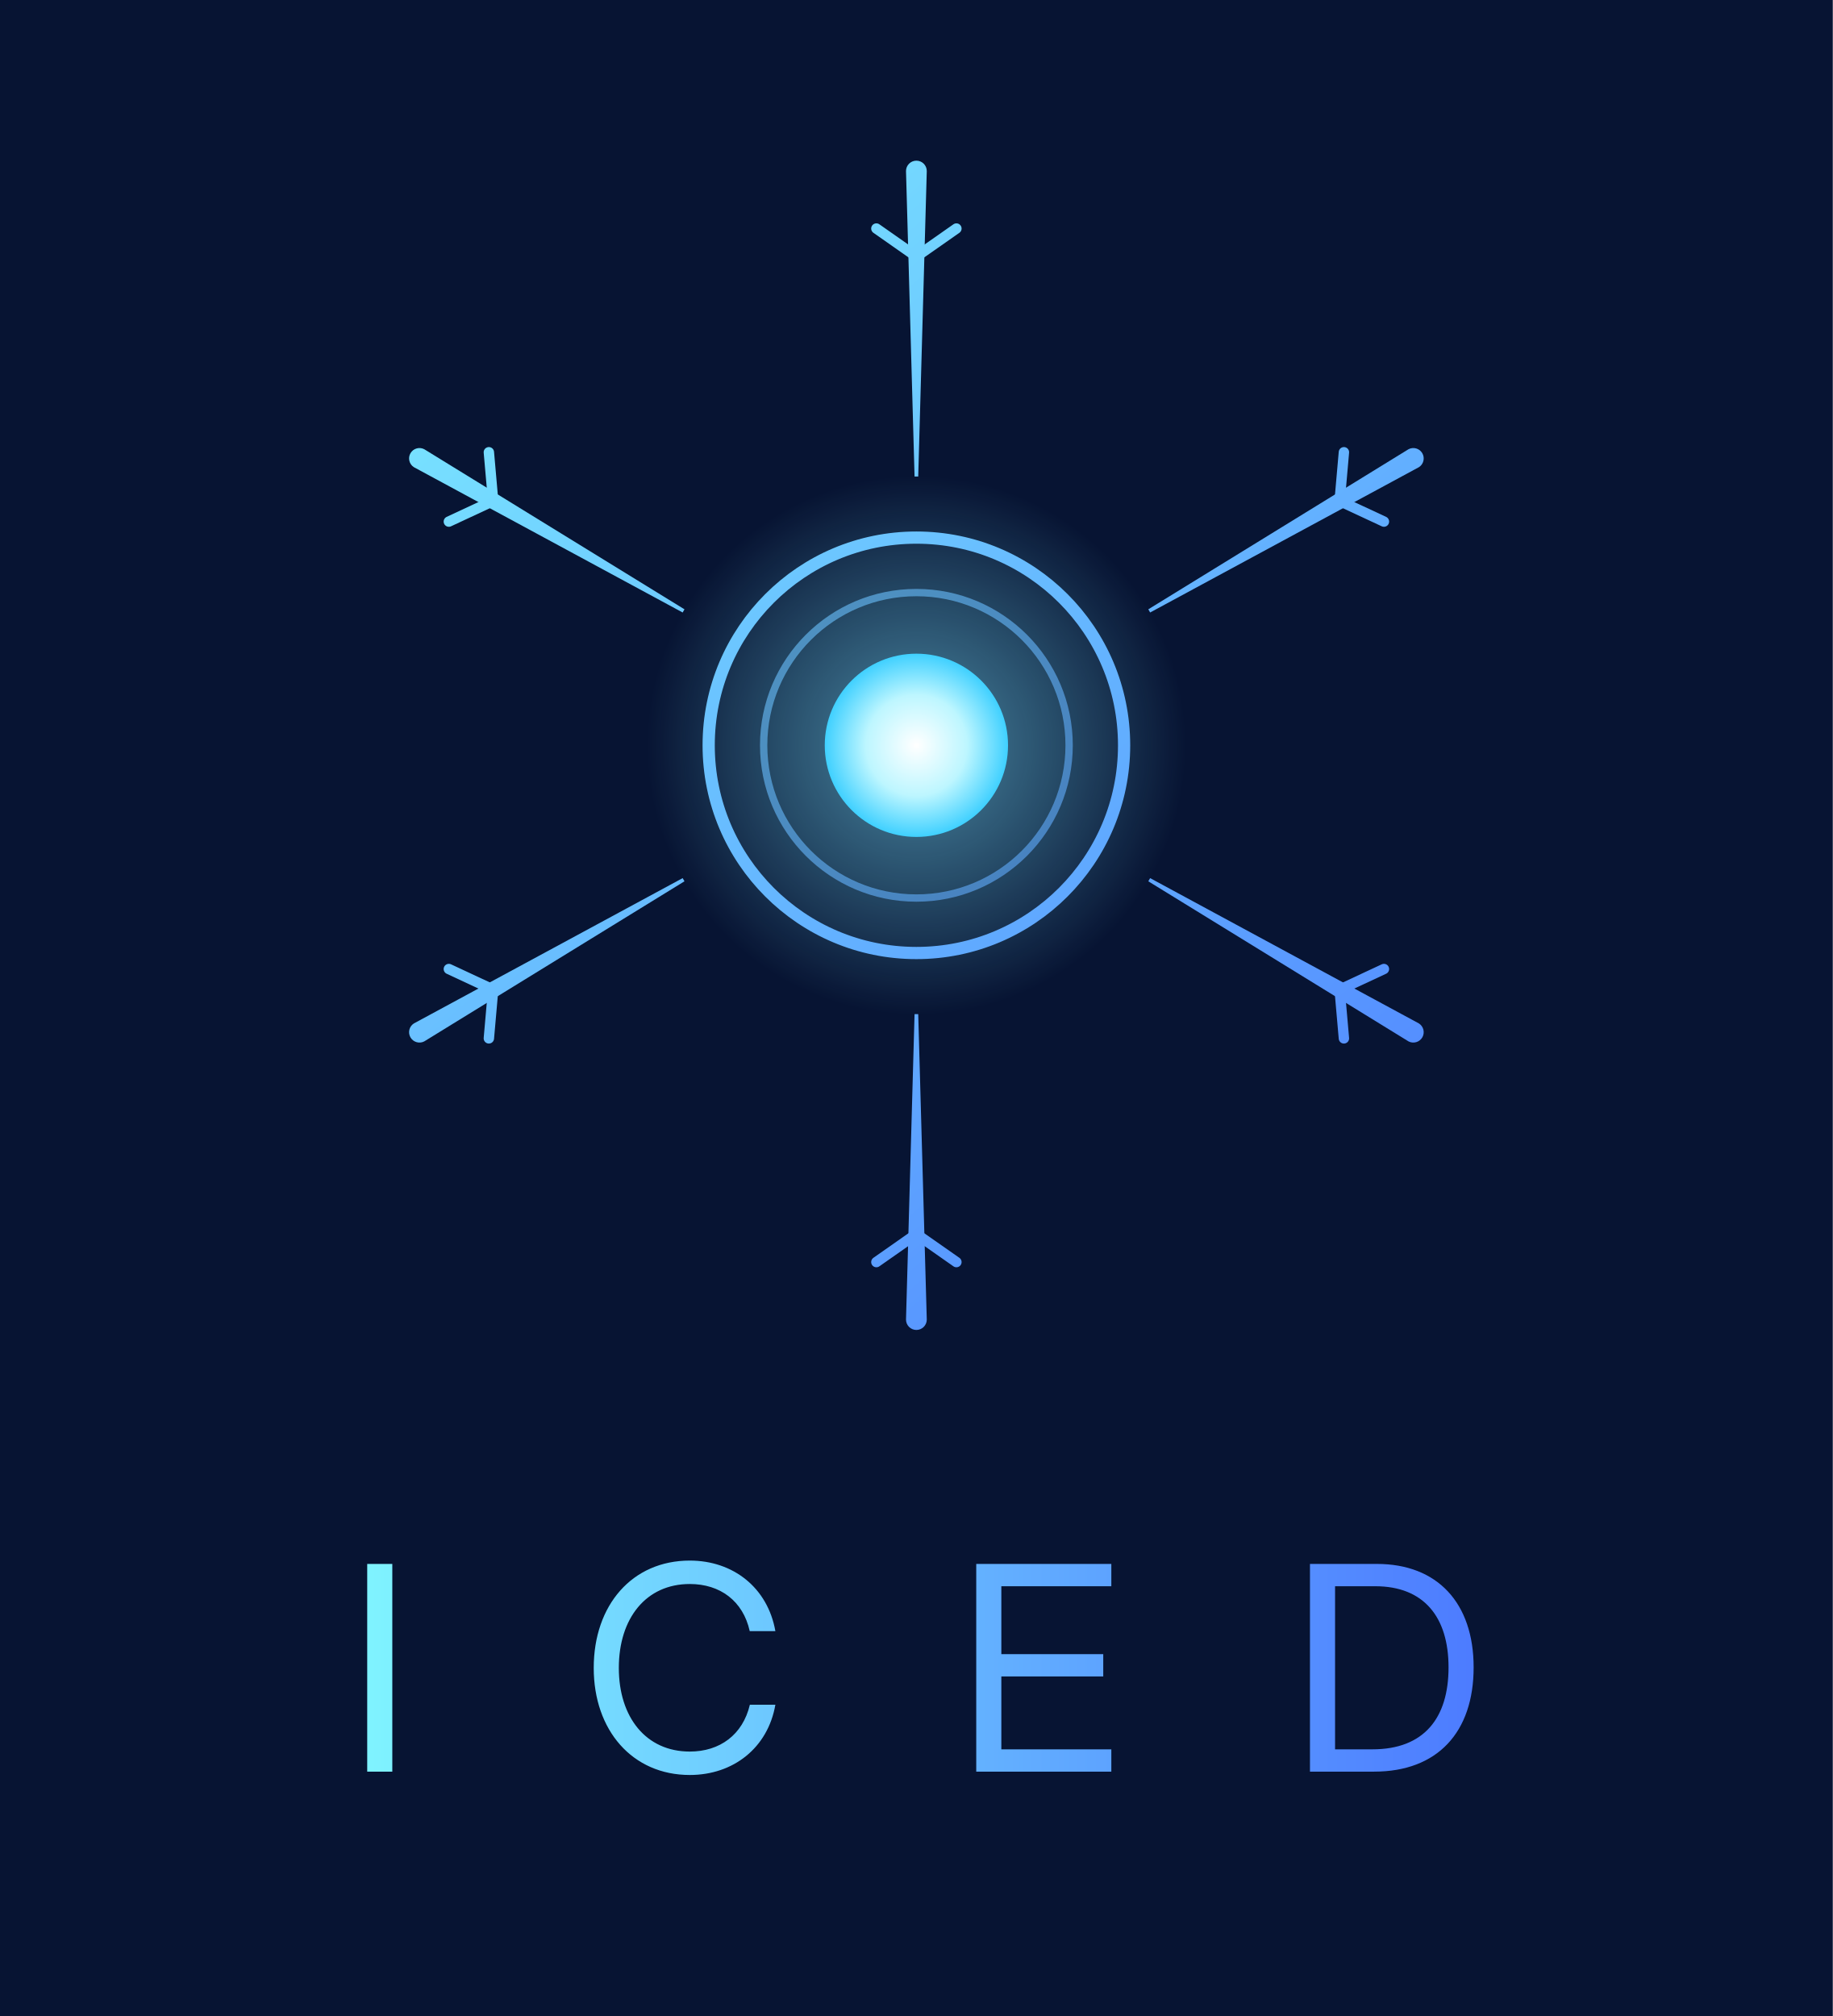
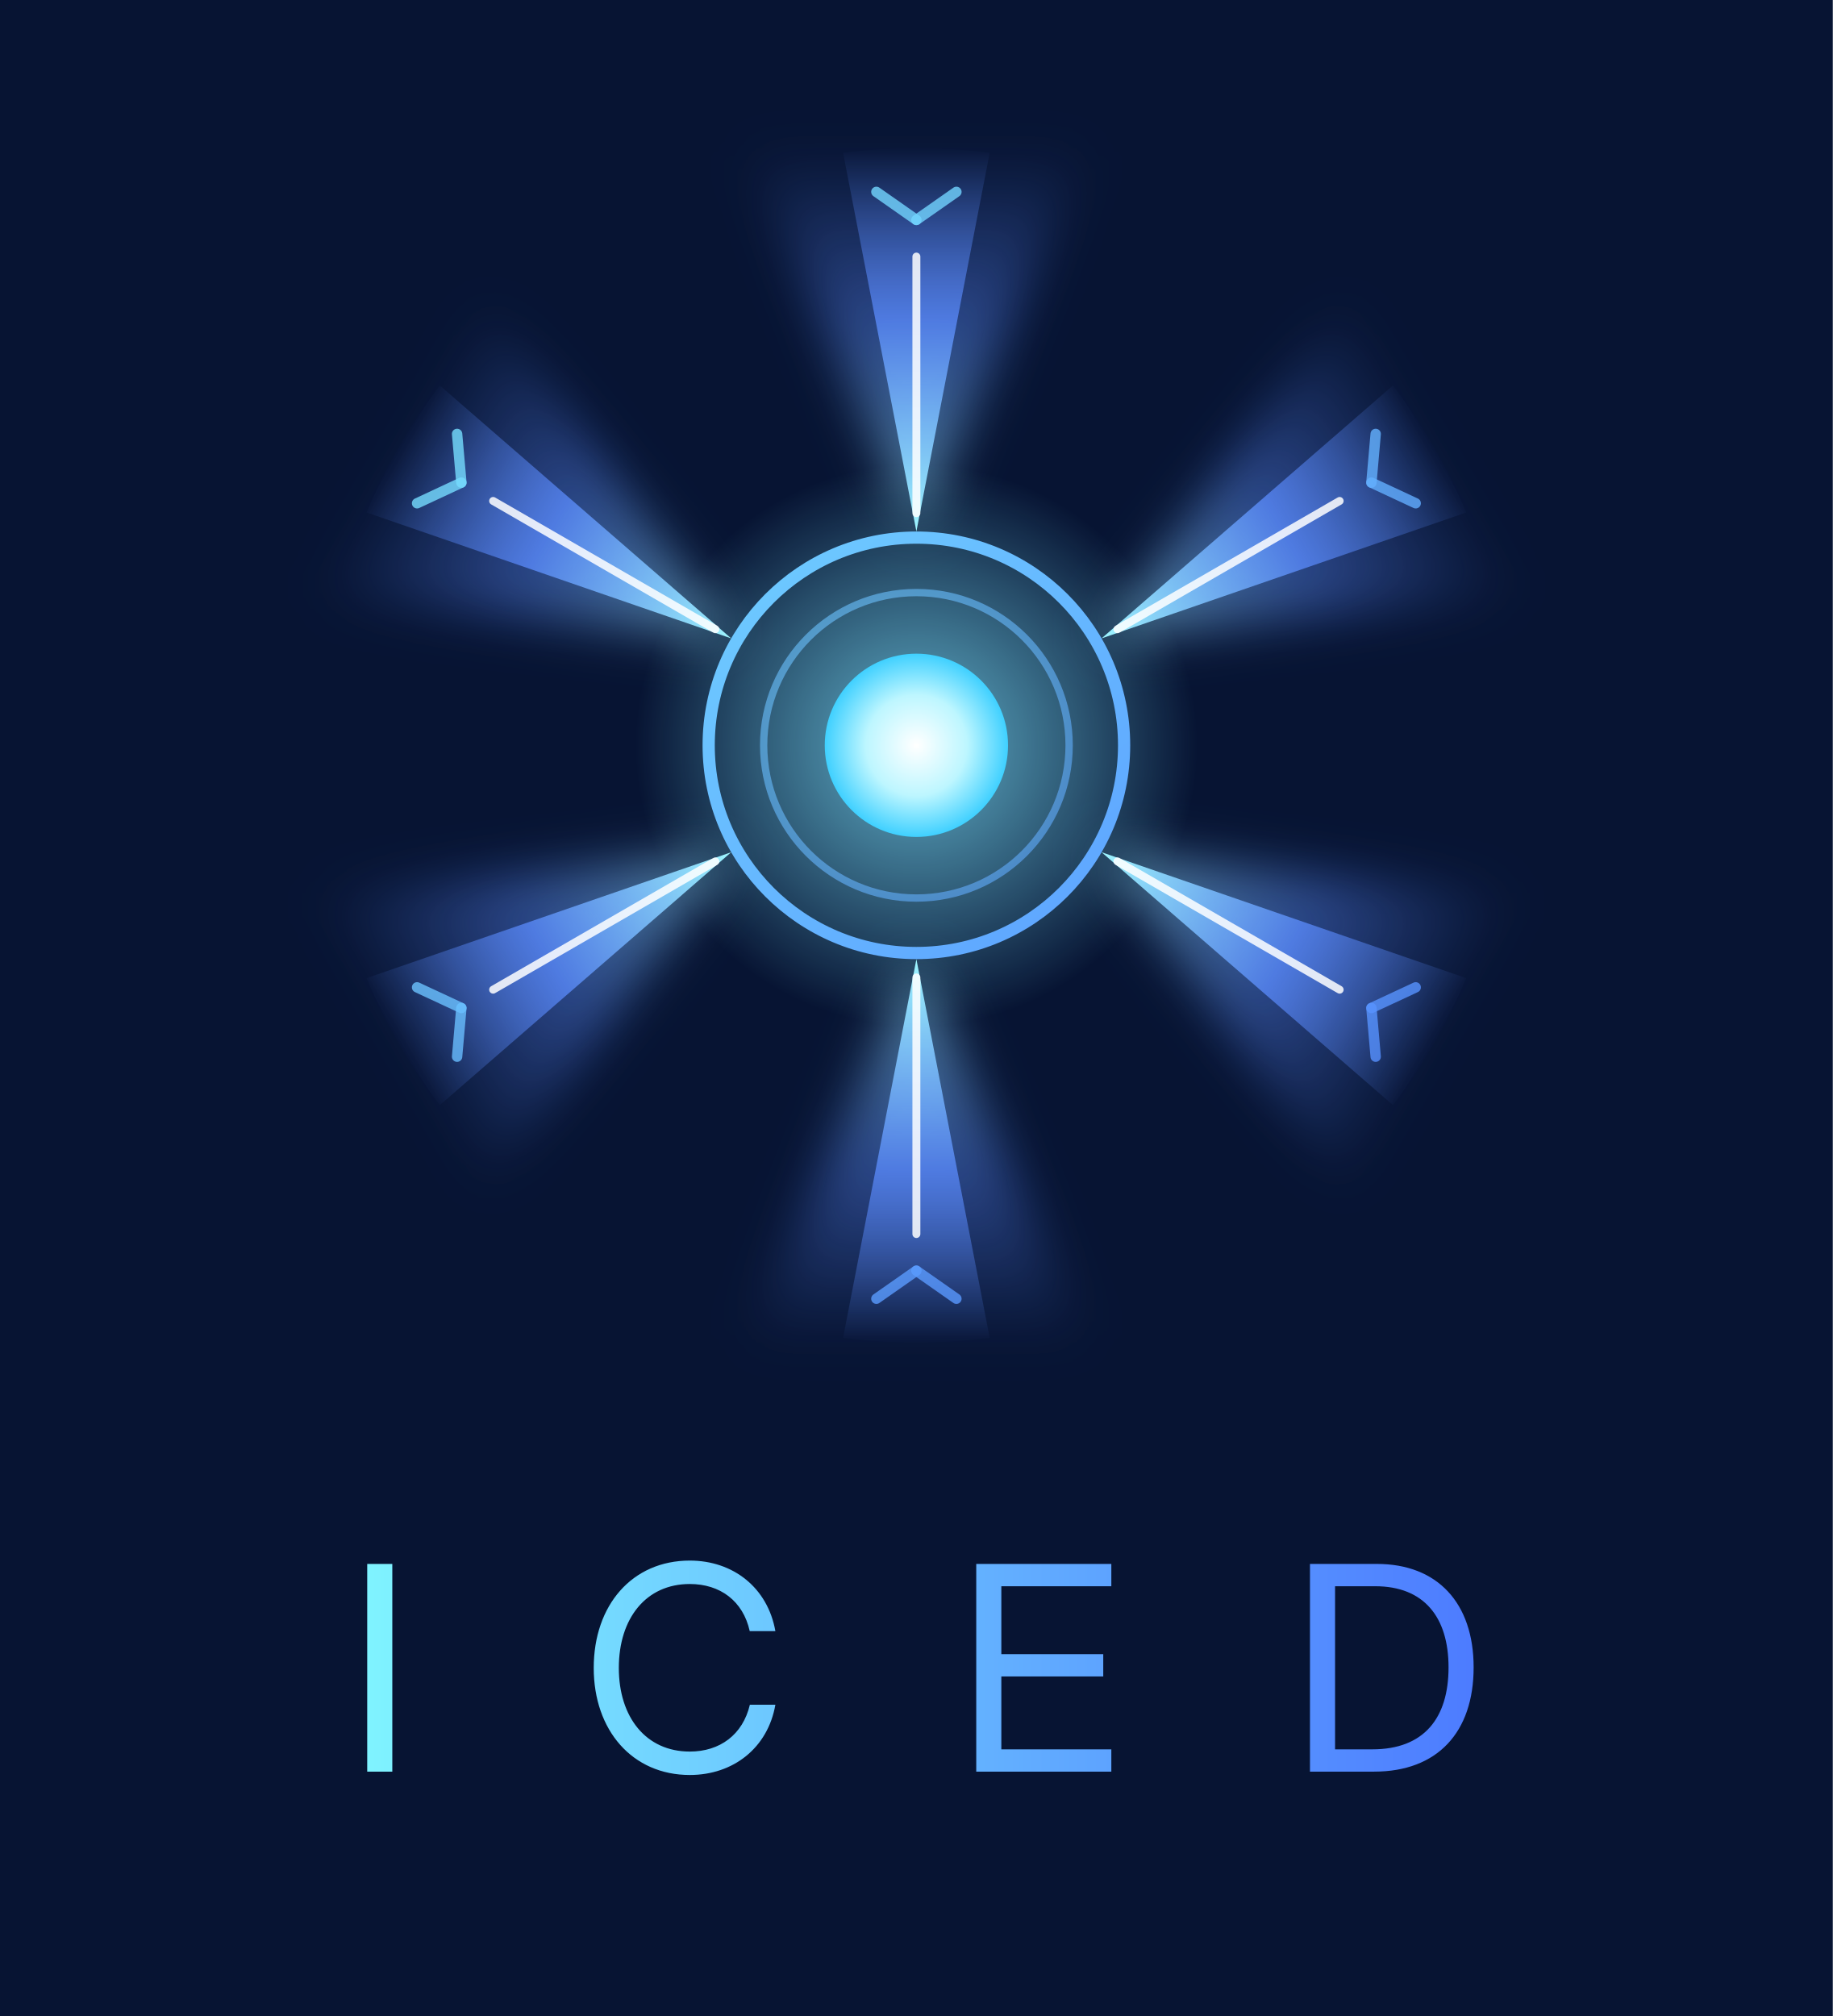
<svg xmlns="http://www.w3.org/2000/svg" viewBox="0 0 300 330" width="600" height="660">
  <defs>
    <linearGradient id="ice" gradientUnits="userSpaceOnUse" x1="-90" y1="-100" x2="90" y2="100">
      <stop offset="0" stop-color="#7FF3FF" />
      <stop offset="1" stop-color="#4D7CFF" />
    </linearGradient>
    <linearGradient id="txt" x1="0" y1="0" x2="1" y2="0">
      <stop offset="0" stop-color="#7FF3FF" />
      <stop offset="1" stop-color="#4D7CFF" />
    </linearGradient>
    <radialGradient id="core">
      <stop offset="0" stop-color="#FFFFFF" />
      <stop offset=".55" stop-color="#BDF6FF" />
      <stop offset="1" stop-color="#3FD0FF" />
    </radialGradient>
    <radialGradient id="glow">
-       <stop offset="0" stop-color="#7FE9FF" stop-opacity=".55" />
+       <stop offset="0" stop-color="#7FE9FF" stop-opacity=".75" />
      <stop offset="1" stop-color="#7FE9FF" stop-opacity="0" />
    </radialGradient>
  </defs>
  <rect width="300" height="330" fill="#071433" />
  <g transform="translate(150 122)">
-     <circle r="44" fill="url(#glow)" />
-     <path d="M-0.30 -44.00L-1.70 -94.00A1.7 1.7 0 0 1 1.70 -94.00L0.30 -44.00ZM37.96 -22.26L80.56 -48.47A1.7 1.7 0 0 1 82.26 -45.53L38.26 -21.74ZM38.26 21.74L82.26 45.53A1.7 1.7 0 0 1 80.56 48.47L37.96 22.26ZM0.30 44.00L1.70 94.00A1.7 1.7 0 0 1 -1.70 94.00L-0.30 44.00ZM-37.96 22.26L-80.56 48.47A1.7 1.7 0 0 1 -82.26 45.53L-38.26 21.74ZM-38.26 -21.74L-82.26 -45.53A1.7 1.7 0 0 1 -80.56 -48.47L-37.96 -22.26Z" fill="url(#ice)" />
-     <path d="M0.00 -80.00L-6.55 -84.59M0.00 -80.00L6.55 -84.59M69.28 -40.00L69.98 -47.97M69.28 -40.00L76.53 -36.62M69.28 40.00L76.53 36.62M69.28 40.00L69.98 47.97M0.00 80.00L6.55 84.59M0.00 80.00L-6.55 84.59M-69.28 40.00L-69.98 47.97M-69.28 40.00L-76.53 36.62M-69.28 -40.00L-76.53 -36.62M-69.28 -40.00L-69.98 -47.97" fill="none" stroke="url(#ice)" stroke-width="1.7" stroke-linecap="round" />
+     <filter id="soft" filterUnits="userSpaceOnUse" x="-120" y="-120" width="240" height="240">
+       <feGaussianBlur stdDeviation="4" />
+     </filter>
+     <circle r="46" fill="url(#glow)" />
+     <linearGradient id="b01" gradientUnits="userSpaceOnUse" x1="0.00" y1="-98.00" x2="0.00" y2="-35.00">
+       <stop offset="0" stop-color="#5B8CFF" stop-opacity="0" />
+       <stop offset=".45" stop-color="#5B8CFF" stop-opacity=".75" />
+       <stop offset="1" stop-color="#9FF6FF" />
+     </linearGradient>
+     <path d="M0.00 -35.00L-28.00 -98.00A98 98 0 0 1 28.00 -98.00Z" fill="url(#b01)" opacity=".55" filter="url(#soft)" />
+     <path d="M0.00 -35.00L-12.00 -97.00A98 98 0 0 1 12.00 -97.00Z" fill="url(#b01)" />
+     <path d="M0.00 -38.00L0.00 -80.00" stroke="#fff" stroke-opacity=".85" stroke-width="1.3" stroke-linecap="round" />
+     <path d="M0.00 -86.00L-6.55 -90.59" stroke="url(#ice)" stroke-width="1.7" stroke-linecap="round" opacity=".8" />
+     <path d="M0.00 -86.00L6.55 -90.59" stroke="url(#ice)" stroke-width="1.7" stroke-linecap="round" opacity=".8" />
+     <linearGradient id="b11" gradientUnits="userSpaceOnUse" x1="84.87" y1="-49.00" x2="30.31" y2="-17.50">
+       <stop offset="0" stop-color="#5B8CFF" stop-opacity="0" />
+       <stop offset=".45" stop-color="#5B8CFF" stop-opacity=".75" />
+       <stop offset="1" stop-color="#9FF6FF" />
+     </linearGradient>
+     <path d="M30.31 -17.50L70.87 -73.25A98 98 0 0 1 98.87 -24.75Z" fill="url(#b11)" opacity=".55" filter="url(#soft)" />
+     <path d="M30.31 -17.50L78.00 -58.89A98 98 0 0 1 90.00 -38.11Z" fill="url(#b11)" />
+     <path d="M32.91 -19.00L69.28 -40.00" stroke="#fff" stroke-opacity=".85" stroke-width="1.3" stroke-linecap="round" />
+     <path d="M74.48 -43.00L75.18 -50.97" stroke="url(#ice)" stroke-width="1.7" stroke-linecap="round" opacity=".8" />
+     <path d="M74.48 -43.00L81.73 -39.62" stroke="url(#ice)" stroke-width="1.7" stroke-linecap="round" opacity=".8" />
+     <linearGradient id="b21" gradientUnits="userSpaceOnUse" x1="84.87" y1="49.00" x2="30.31" y2="17.50">
+       <stop offset="0" stop-color="#5B8CFF" stop-opacity="0" />
+       <stop offset=".45" stop-color="#5B8CFF" stop-opacity=".75" />
+       <stop offset="1" stop-color="#9FF6FF" />
+     </linearGradient>
+     <path d="M30.31 17.50L98.87 24.75A98 98 0 0 1 70.87 73.25Z" fill="url(#b21)" opacity=".55" filter="url(#soft)" />
+     <path d="M30.31 17.50L90.00 38.11A98 98 0 0 1 78.00 58.89Z" fill="url(#b21)" />
+     <path d="M32.91 19.00L69.28 40.00" stroke="#fff" stroke-opacity=".85" stroke-width="1.3" stroke-linecap="round" />
+     <path d="M74.48 43.00L81.73 39.62" stroke="url(#ice)" stroke-width="1.7" stroke-linecap="round" opacity=".8" />
+     <path d="M74.48 43.00L75.18 50.97" stroke="url(#ice)" stroke-width="1.7" stroke-linecap="round" opacity=".8" />
+     <linearGradient id="b31" gradientUnits="userSpaceOnUse" x1="0.00" y1="98.00" x2="0.00" y2="35.00">
+       <stop offset="0" stop-color="#5B8CFF" stop-opacity="0" />
+       <stop offset=".45" stop-color="#5B8CFF" stop-opacity=".75" />
+       <stop offset="1" stop-color="#9FF6FF" />
+     </linearGradient>
+     <path d="M0.00 35.00L28.00 98.00A98 98 0 0 1 -28.00 98.00Z" fill="url(#b31)" opacity=".55" filter="url(#soft)" />
+     <path d="M0.00 35.00L12.00 97.00A98 98 0 0 1 -12.00 97.00Z" fill="url(#b31)" />
+     <path d="M0.00 38.00L0.00 80.00" stroke="#fff" stroke-opacity=".85" stroke-width="1.3" stroke-linecap="round" />
+     <path d="M0.00 86.00L6.55 90.59" stroke="url(#ice)" stroke-width="1.7" stroke-linecap="round" opacity=".8" />
+     <path d="M0.00 86.00L-6.55 90.59" stroke="url(#ice)" stroke-width="1.7" stroke-linecap="round" opacity=".8" />
+     <linearGradient id="b41" gradientUnits="userSpaceOnUse" x1="-84.87" y1="49.00" x2="-30.31" y2="17.50">
+       <stop offset="0" stop-color="#5B8CFF" stop-opacity="0" />
+       <stop offset=".45" stop-color="#5B8CFF" stop-opacity=".75" />
+       <stop offset="1" stop-color="#9FF6FF" />
+     </linearGradient>
+     <path d="M-30.31 17.50L-70.87 73.25A98 98 0 0 1 -98.87 24.75Z" fill="url(#b41)" opacity=".55" filter="url(#soft)" />
+     <path d="M-30.31 17.50L-78.00 58.89A98 98 0 0 1 -90.00 38.11Z" fill="url(#b41)" />
+     <path d="M-32.91 19.00L-69.28 40.00" stroke="#fff" stroke-opacity=".85" stroke-width="1.3" stroke-linecap="round" />
+     <path d="M-74.48 43.00L-75.18 50.97" stroke="url(#ice)" stroke-width="1.7" stroke-linecap="round" opacity=".8" />
+     <path d="M-74.48 43.00L-81.73 39.62" stroke="url(#ice)" stroke-width="1.7" stroke-linecap="round" opacity=".8" />
+     <linearGradient id="b51" gradientUnits="userSpaceOnUse" x1="-84.87" y1="-49.00" x2="-30.31" y2="-17.50">
+       <stop offset="0" stop-color="#5B8CFF" stop-opacity="0" />
+       <stop offset=".45" stop-color="#5B8CFF" stop-opacity=".75" />
+       <stop offset="1" stop-color="#9FF6FF" />
+     </linearGradient>
+     <path d="M-30.31 -17.50L-98.87 -24.75A98 98 0 0 1 -70.87 -73.25Z" fill="url(#b51)" opacity=".55" filter="url(#soft)" />
+     <path d="M-30.31 -17.50L-90.00 -38.11A98 98 0 0 1 -78.00 -58.89Z" fill="url(#b51)" />
+     <path d="M-32.91 -19.00L-69.28 -40.00" stroke="#fff" stroke-opacity=".85" stroke-width="1.3" stroke-linecap="round" />
+     <path d="M-74.48 -43.00L-81.73 -39.62" stroke="url(#ice)" stroke-width="1.7" stroke-linecap="round" opacity=".8" />
+     <path d="M-74.48 -43.00L-75.18 -50.97" stroke="url(#ice)" stroke-width="1.7" stroke-linecap="round" opacity=".8" />
    <circle r="34" fill="none" stroke="url(#ice)" stroke-width="2" />
    <circle r="25" fill="none" stroke="url(#ice)" stroke-width="1.2" opacity=".6" />
    <circle r="15" fill="url(#core)" />
  </g>
  <path fill="url(#txt)" transform="translate(56.73 290)" d="M7.485 -34.0H3.377V0.0H7.485ZM56.178 0.548C63.297 0.548 68.956 -3.879 70.188 -10.953H66.012C64.849 -6.024 61.084 -3.286 56.178 -3.286C49.012 -3.286 44.563 -8.899 44.563 -16.977C44.563 -25.101 49.012 -30.714 56.178 -30.714C61.129 -30.714 64.894 -27.953 65.99 -23.001H70.188C68.933 -30.098 63.297 -34.548 56.178 -34.548C46.753 -34.548 40.455 -27.268 40.455 -16.977C40.455 -6.754 46.776 0.548 56.178 0.548ZM103.068 0.0H125.179V-3.651H107.175V-15.585H123.856V-19.236H107.175V-30.349H125.179V-34.0H103.068ZM168.19 0.0C178.55 0.0 184.483 -6.435 184.483 -17.068C184.483 -27.611 178.55 -34.0 168.647 -34.0H157.694V0.0ZM161.801 -3.651V-30.349H168.373C176.36 -30.349 180.376 -25.283 180.376 -17.068C180.376 -8.762 176.36 -3.651 167.917 -3.651Z" />
</svg>
